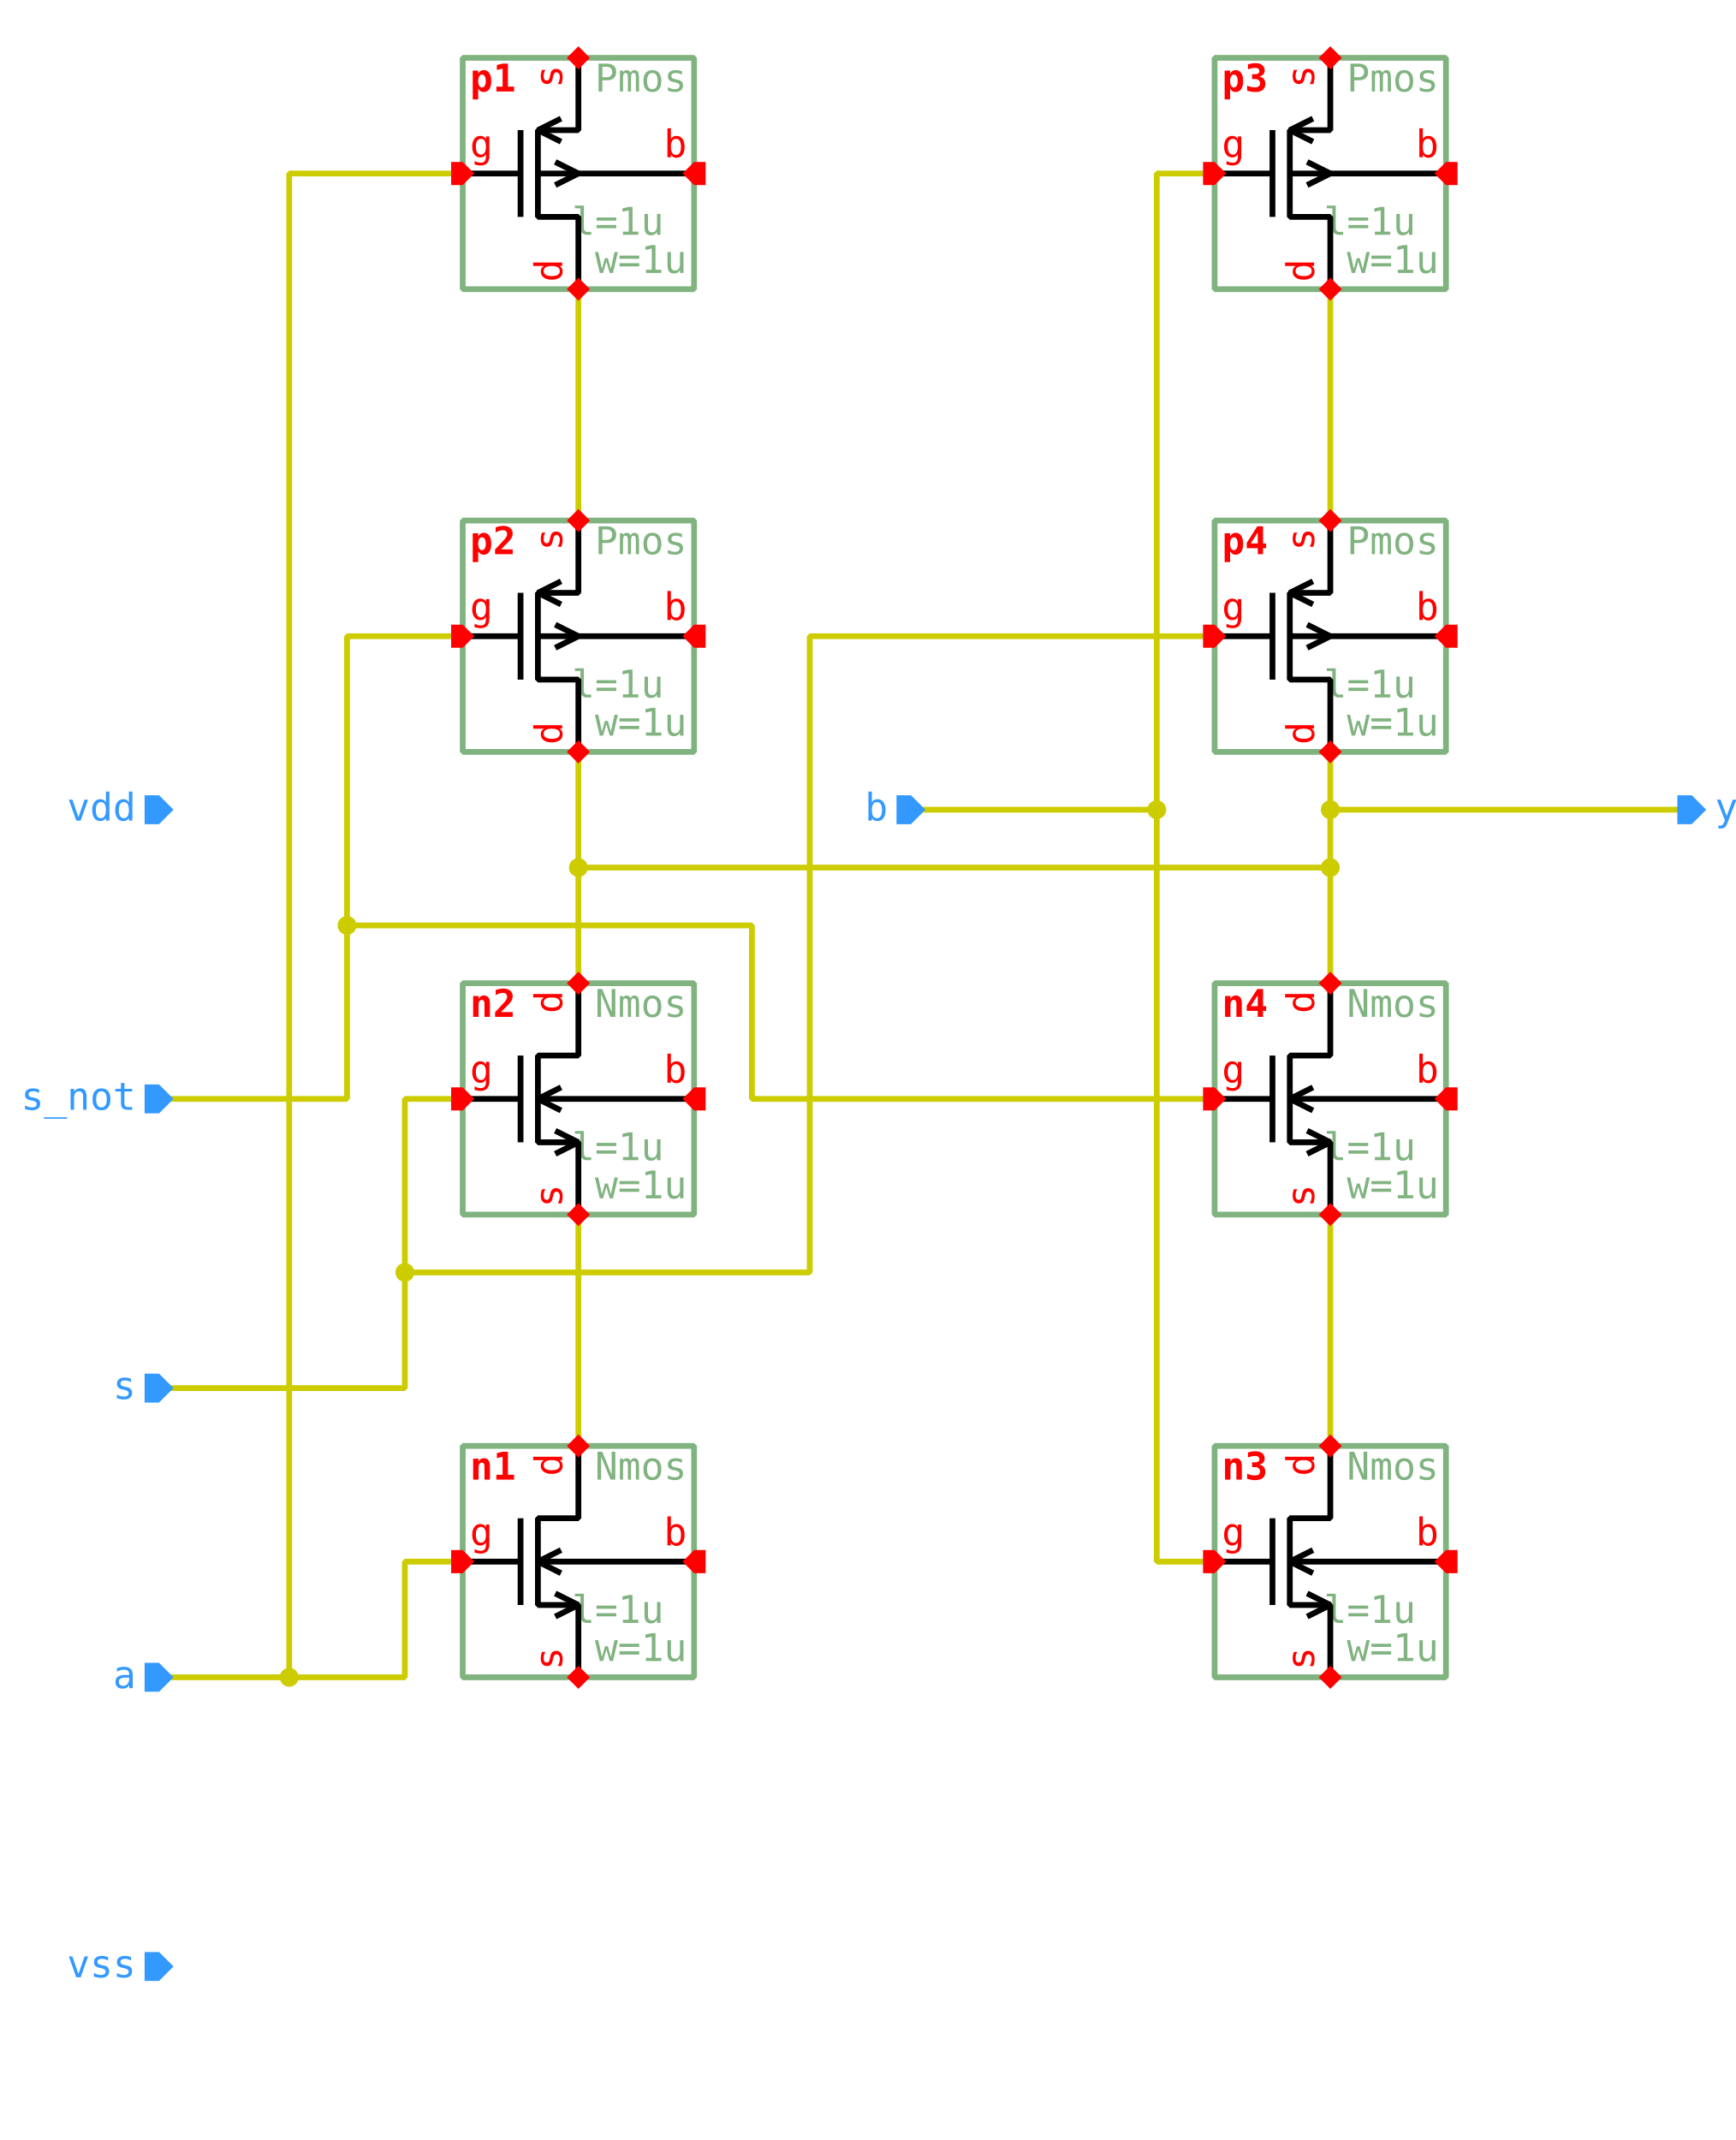
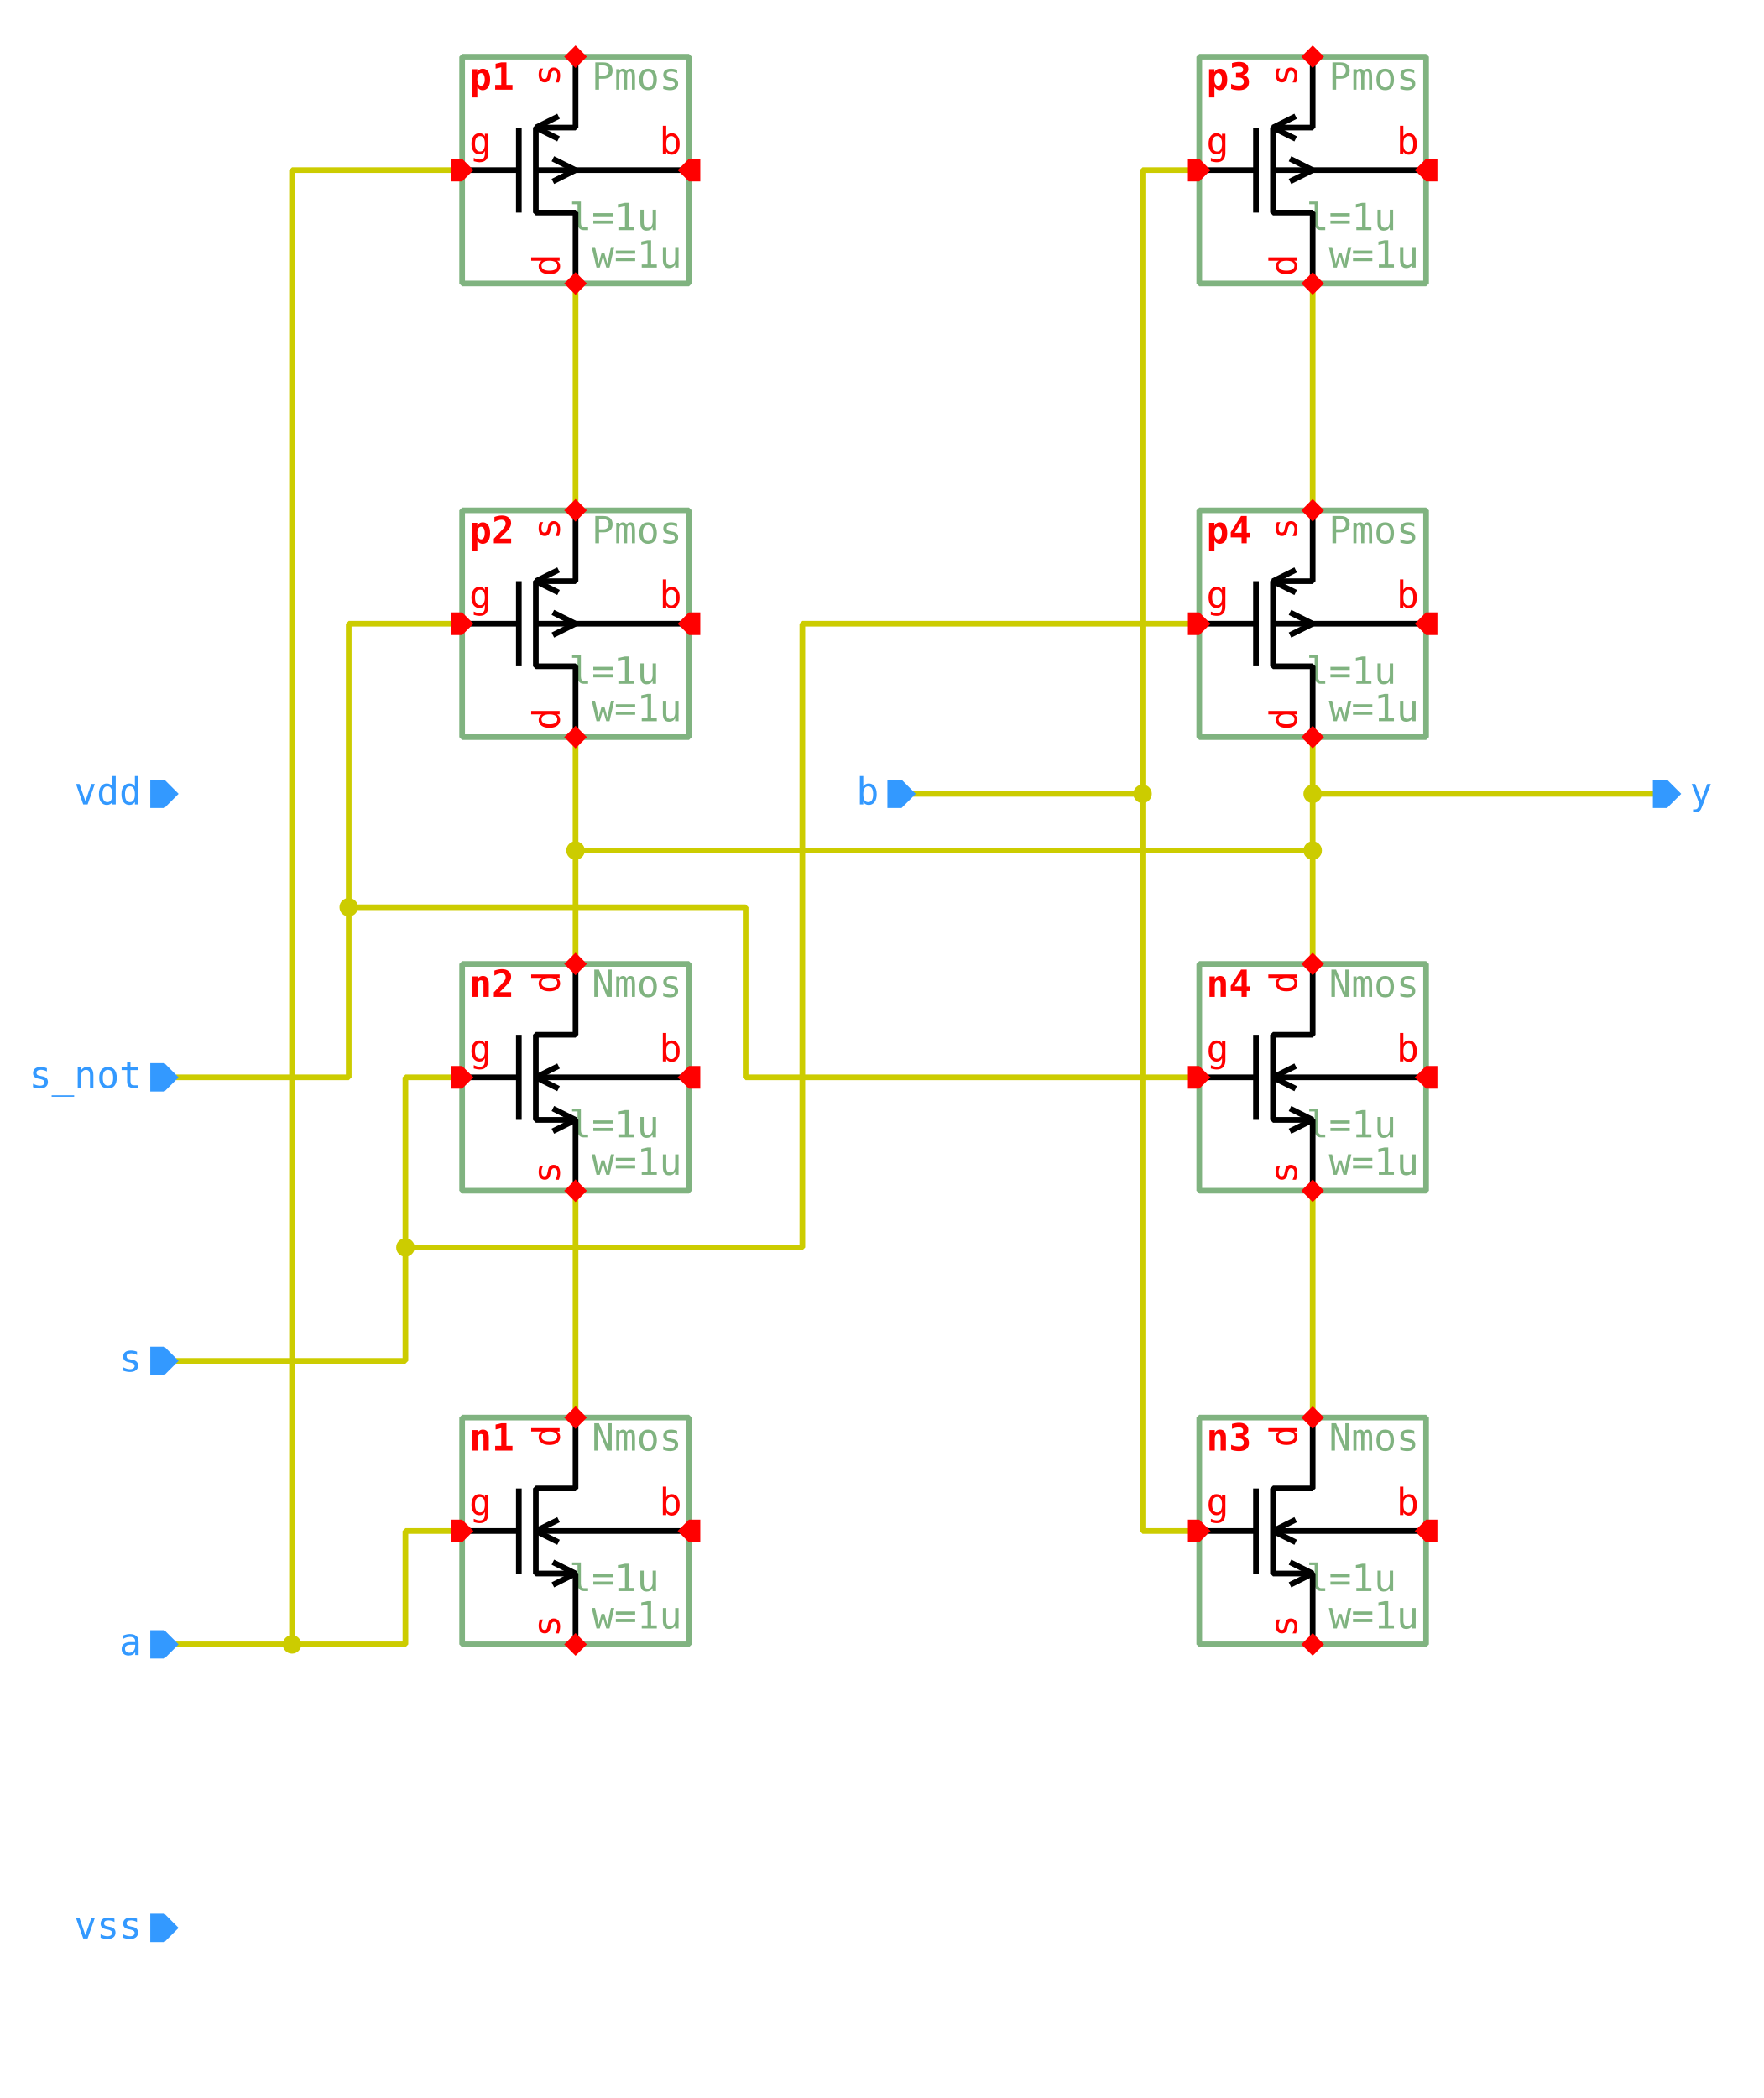
- <svg xmlns="http://www.w3.org/2000/svg" width="1050.0px" height="1295.0px" viewBox="-1.0 -1.0 30.0 37.0">
+ <svg xmlns="http://www.w3.org/2000/svg" width="1088.5px" height="1295.0px" viewBox="-1.15 -1.0 31.1 37.0">
  <style type="text/css">svg { stroke-linecap: butt; stroke-linejoin: bevel; } text { font-size: 11pt; font-family: "Inconsolata", monospace; font-stretch: 75%; } .instanceName { font-weight: bold; fill: #f00; } .pinLabel, .pinArrow { fill: #f00; } .params, .cellName { fill: #80b380; } .symbolOutline { stroke: #80b380; } .symbolPoly { stroke: #000; } .symbolOutline, .symbolPoly, .schemWire, .tapPoint { fill: none; stroke-width: 0.1; } .grid { fill: #ccc; } .schemWire, .tapPoint { stroke: #cc0; } .schemWire { stroke-linecap: square; } .connPoint, .tapPointLabel { fill: #cc0; } .portArrow, .portLabel { fill: #39f; }</style>
  <g transform="matrix(1 0 0 -1 0 35.0)">
    <path d="M28.0 22.0 L27.0 22.0 L22.0 22.0 L22.0 23.0" class="schemWire" />
    <path d="M22.0 22.0 L22.0 21.0 L22.0 19.0" class="schemWire" />
    <path d="M22.0 21.0 L9.0 21.0 L9.0 23.0" class="schemWire" />
    <path d="M9.0 21.0 L9.0 19.0" class="schemWire" />
    <path d="M2.0 7.0 L3.0 7.0 L4.0 7.0 L6.0 7.0 L6.0 9.0 L7.0 9.0" class="schemWire" />
    <path d="M4.0 7.0 L4.0 33.0 L7.0 33.0" class="schemWire" />
    <path d="M2.0 12.0 L3.0 12.0 L6.0 12.0 L6.0 14.0 L6.0 17.0 L7.0 17.0" class="schemWire" />
    <path d="M6.0 14.0 L13.0 14.0 L13.0 25.0 L20.0 25.0" class="schemWire" />
    <path d="M2.0 17.0 L3.0 17.0 L5.0 17.0 L5.0 20.0 L5.0 25.0 L7.0 25.0" class="schemWire" />
    <path d="M5.0 20.0 L12.0 20.0 L12.0 17.0 L20.0 17.0" class="schemWire" />
    <path d="M15.0 22.0 L16.0 22.0 L19.0 22.0 L19.0 33.0 L20.0 33.0" class="schemWire" />
    <path d="M19.0 22.0 L19.0 9.0 L20.0 9.0" class="schemWire" />
    <path d="M9.0 31.0 L9.0 27.0" class="schemWire" />
    <path d="M9.0 15.0 L9.0 11.0" class="schemWire" />
    <path d="M22.0 31.0 L22.0 27.0" class="schemWire" />
    <path d="M22.0 15.0 L22.0 11.0" class="schemWire" />
    <circle cx="9.0" cy="21.0" r="0.163" class="connPoint" />
    <circle cx="22.0" cy="21.0" r="0.163" class="connPoint" />
    <circle cx="22.0" cy="22.0" r="0.163" class="connPoint" />
    <circle cx="4.0" cy="7.0" r="0.163" class="connPoint" />
    <circle cx="19.0" cy="22.0" r="0.163" class="connPoint" />
    <circle cx="6.0" cy="14.0" r="0.163" class="connPoint" />
    <circle cx="5.0" cy="20.0" r="0.163" class="connPoint" />
    <g>
      <rect x="7.0" y="31.0" width="4.0" height="4.0" class="symbolOutline" />
      <text transform="matrix(0.045 0 0 -0.045 10.875 34.875)" dominant-baseline="hanging" text-anchor="end" class="cellName">Pmos</text>
      <text transform="matrix(0.045 0 0 -0.045 10.875 31.125)" dominant-baseline="ideographic" text-anchor="end" class="params">
        <tspan x="0" y="-1em">l=1u</tspan>
        <tspan x="0" y="0em">w=1u</tspan>
      </text>
      <text transform="matrix(0.045 0 0 -0.045 7.125 34.875)" dominant-baseline="hanging" text-anchor="start" class="instanceName">p1</text>
      <path d="M2.0 0.0 L2.0 1.25 L1.3 1.25 L1.3 2.75 L2.0 2.75 L2.0 4.0" transform="matrix(1 0 0 1 7.0 31.0)" class="symbolPoly" />
      <path d="M1.0 1.25 L1.0 2.75" transform="matrix(1 0 0 1 7.0 31.0)" class="symbolPoly" />
      <path d="M0.0 2.0 L1.0 2.0" transform="matrix(1 0 0 1 7.0 31.0)" class="symbolPoly" />
      <path d="M4.0 2.0 L1.3 2.0" transform="matrix(1 0 0 1 7.0 31.0)" class="symbolPoly" />
      <path d="M1.7 2.55 L1.3 2.75 L1.7 2.95" transform="matrix(1 0 0 1 7.0 31.0)" class="symbolPoly" />
      <path d="M1.6 1.8 L2.0 2.0 L1.6 2.2" transform="matrix(1 0 0 1 7.0 31.0)" class="symbolPoly" />
      <path d="M0 0 L0.2 -0.2 L0.2 -0.4 L0 -0.4 L-0.2 -0.4 L-0.2 -0.2 Z" transform="matrix(0 -1 1 0 7.2 33.0)" class="pinArrow" />
      <text transform="matrix(0.045 0 0 -0.045 7.125 33.125)" dominant-baseline="ideographic" text-anchor="start" class="pinLabel">g</text>
      <path d="M0 0 L0.2 -0.2 L0.2 -0.2 L0 -0.4 L-0.2 -0.2 L-0.2 -0.2 Z" transform="matrix(1 0 0 1 9.0 31.2)" class="pinArrow" />
      <text transform="matrix(0 0.045 0.045 0 8.875 31.125)" dominant-baseline="ideographic" text-anchor="start" class="pinLabel">d</text>
      <path d="M0 0 L0.2 -0.2 L0.2 -0.2 L0 -0.4 L-0.2 -0.2 L-0.2 -0.2 Z" transform="matrix(-1 0 0 -1 9.0 34.8)" class="pinArrow" />
      <text transform="matrix(0 0.045 0.045 0 8.875 34.875)" dominant-baseline="ideographic" text-anchor="end" class="pinLabel">s</text>
      <path d="M0 0 L0.2 -0.2 L0.2 -0.4 L0 -0.4 L-0.2 -0.4 L-0.2 -0.2 Z" transform="matrix(0 1 -1 0 10.8 33.0)" class="pinArrow" />
      <text transform="matrix(0.045 0 0 -0.045 10.875 33.125)" dominant-baseline="ideographic" text-anchor="end" class="pinLabel">b</text>
    </g>
    <g>
      <rect x="7.0" y="23.0" width="4.0" height="4.0" class="symbolOutline" />
      <text transform="matrix(0.045 0 0 -0.045 10.875 26.875)" dominant-baseline="hanging" text-anchor="end" class="cellName">Pmos</text>
      <text transform="matrix(0.045 0 0 -0.045 10.875 23.125)" dominant-baseline="ideographic" text-anchor="end" class="params">
        <tspan x="0" y="-1em">l=1u</tspan>
        <tspan x="0" y="0em">w=1u</tspan>
      </text>
      <text transform="matrix(0.045 0 0 -0.045 7.125 26.875)" dominant-baseline="hanging" text-anchor="start" class="instanceName">p2</text>
      <path d="M2.0 0.0 L2.0 1.25 L1.3 1.25 L1.3 2.75 L2.0 2.75 L2.0 4.0" transform="matrix(1 0 0 1 7.0 23.0)" class="symbolPoly" />
      <path d="M1.0 1.25 L1.0 2.75" transform="matrix(1 0 0 1 7.0 23.0)" class="symbolPoly" />
      <path d="M0.0 2.0 L1.0 2.0" transform="matrix(1 0 0 1 7.0 23.0)" class="symbolPoly" />
      <path d="M4.0 2.0 L1.3 2.0" transform="matrix(1 0 0 1 7.0 23.0)" class="symbolPoly" />
      <path d="M1.7 2.55 L1.3 2.75 L1.7 2.95" transform="matrix(1 0 0 1 7.0 23.0)" class="symbolPoly" />
      <path d="M1.6 1.8 L2.0 2.0 L1.6 2.2" transform="matrix(1 0 0 1 7.0 23.0)" class="symbolPoly" />
      <path d="M0 0 L0.2 -0.2 L0.2 -0.4 L0 -0.4 L-0.2 -0.4 L-0.2 -0.2 Z" transform="matrix(0 -1 1 0 7.2 25.0)" class="pinArrow" />
      <text transform="matrix(0.045 0 0 -0.045 7.125 25.125)" dominant-baseline="ideographic" text-anchor="start" class="pinLabel">g</text>
      <path d="M0 0 L0.2 -0.2 L0.2 -0.2 L0 -0.4 L-0.2 -0.2 L-0.2 -0.2 Z" transform="matrix(1 0 0 1 9.0 23.2)" class="pinArrow" />
      <text transform="matrix(0 0.045 0.045 0 8.875 23.125)" dominant-baseline="ideographic" text-anchor="start" class="pinLabel">d</text>
      <path d="M0 0 L0.2 -0.2 L0.2 -0.2 L0 -0.4 L-0.2 -0.2 L-0.2 -0.2 Z" transform="matrix(-1 0 0 -1 9.0 26.8)" class="pinArrow" />
      <text transform="matrix(0 0.045 0.045 0 8.875 26.875)" dominant-baseline="ideographic" text-anchor="end" class="pinLabel">s</text>
      <path d="M0 0 L0.2 -0.2 L0.2 -0.4 L0 -0.4 L-0.2 -0.4 L-0.2 -0.2 Z" transform="matrix(0 1 -1 0 10.8 25.0)" class="pinArrow" />
      <text transform="matrix(0.045 0 0 -0.045 10.875 25.125)" dominant-baseline="ideographic" text-anchor="end" class="pinLabel">b</text>
    </g>
    <g>
      <rect x="7.0" y="15.0" width="4.0" height="4.0" class="symbolOutline" />
      <text transform="matrix(0.045 0 0 -0.045 10.875 18.875)" dominant-baseline="hanging" text-anchor="end" class="cellName">Nmos</text>
      <text transform="matrix(0.045 0 0 -0.045 10.875 15.125)" dominant-baseline="ideographic" text-anchor="end" class="params">
        <tspan x="0" y="-1em">l=1u</tspan>
        <tspan x="0" y="0em">w=1u</tspan>
      </text>
      <text transform="matrix(0.045 0 0 -0.045 7.125 18.875)" dominant-baseline="hanging" text-anchor="start" class="instanceName">n2</text>
      <path d="M2.0 0.0 L2.0 1.25 L1.3 1.25 L1.3 2.75 L2.0 2.75 L2.0 4.0" transform="matrix(1 0 0 1 7.0 15.0)" class="symbolPoly" />
      <path d="M1.0 1.25 L1.0 2.75" transform="matrix(1 0 0 1 7.0 15.0)" class="symbolPoly" />
      <path d="M0.0 2.0 L1.0 2.0" transform="matrix(1 0 0 1 7.0 15.0)" class="symbolPoly" />
      <path d="M4.0 2.0 L1.3 2.0" transform="matrix(1 0 0 1 7.0 15.0)" class="symbolPoly" />
      <path d="M1.7 1.8 L1.3 2.0 L1.7 2.2" transform="matrix(1 0 0 1 7.0 15.0)" class="symbolPoly" />
      <path d="M1.6 1.05 L2.0 1.25 L1.6 1.45" transform="matrix(1 0 0 1 7.0 15.0)" class="symbolPoly" />
      <path d="M0 0 L0.2 -0.2 L0.2 -0.4 L0 -0.4 L-0.2 -0.4 L-0.2 -0.2 Z" transform="matrix(0 -1 1 0 7.2 17.0)" class="pinArrow" />
      <text transform="matrix(0.045 0 0 -0.045 7.125 17.125)" dominant-baseline="ideographic" text-anchor="start" class="pinLabel">g</text>
      <path d="M0 0 L0.2 -0.2 L0.2 -0.2 L0 -0.4 L-0.2 -0.2 L-0.2 -0.2 Z" transform="matrix(1 0 0 1 9.0 15.2)" class="pinArrow" />
      <text transform="matrix(0 0.045 0.045 0 8.875 15.125)" dominant-baseline="ideographic" text-anchor="start" class="pinLabel">s</text>
      <path d="M0 0 L0.2 -0.2 L0.2 -0.2 L0 -0.4 L-0.2 -0.2 L-0.2 -0.2 Z" transform="matrix(-1 0 0 -1 9.0 18.8)" class="pinArrow" />
      <text transform="matrix(0 0.045 0.045 0 8.875 18.875)" dominant-baseline="ideographic" text-anchor="end" class="pinLabel">d</text>
      <path d="M0 0 L0.2 -0.2 L0.2 -0.4 L0 -0.4 L-0.2 -0.4 L-0.2 -0.2 Z" transform="matrix(0 1 -1 0 10.8 17.0)" class="pinArrow" />
      <text transform="matrix(0.045 0 0 -0.045 10.875 17.125)" dominant-baseline="ideographic" text-anchor="end" class="pinLabel">b</text>
    </g>
    <g>
      <rect x="7.0" y="7.0" width="4.0" height="4.0" class="symbolOutline" />
      <text transform="matrix(0.045 0 0 -0.045 10.875 10.875)" dominant-baseline="hanging" text-anchor="end" class="cellName">Nmos</text>
      <text transform="matrix(0.045 0 0 -0.045 10.875 7.125)" dominant-baseline="ideographic" text-anchor="end" class="params">
        <tspan x="0" y="-1em">l=1u</tspan>
        <tspan x="0" y="0em">w=1u</tspan>
      </text>
      <text transform="matrix(0.045 0 0 -0.045 7.125 10.875)" dominant-baseline="hanging" text-anchor="start" class="instanceName">n1</text>
      <path d="M2.0 0.0 L2.0 1.25 L1.3 1.25 L1.3 2.75 L2.0 2.75 L2.0 4.0" transform="matrix(1 0 0 1 7.0 7.0)" class="symbolPoly" />
      <path d="M1.0 1.25 L1.0 2.75" transform="matrix(1 0 0 1 7.0 7.0)" class="symbolPoly" />
      <path d="M0.0 2.0 L1.0 2.0" transform="matrix(1 0 0 1 7.0 7.0)" class="symbolPoly" />
      <path d="M4.0 2.0 L1.3 2.0" transform="matrix(1 0 0 1 7.0 7.0)" class="symbolPoly" />
      <path d="M1.7 1.8 L1.3 2.0 L1.7 2.2" transform="matrix(1 0 0 1 7.0 7.0)" class="symbolPoly" />
      <path d="M1.6 1.05 L2.0 1.25 L1.6 1.45" transform="matrix(1 0 0 1 7.0 7.0)" class="symbolPoly" />
      <path d="M0 0 L0.2 -0.2 L0.2 -0.4 L0 -0.4 L-0.2 -0.4 L-0.2 -0.2 Z" transform="matrix(0 -1 1 0 7.2 9.0)" class="pinArrow" />
      <text transform="matrix(0.045 0 0 -0.045 7.125 9.125)" dominant-baseline="ideographic" text-anchor="start" class="pinLabel">g</text>
      <path d="M0 0 L0.2 -0.2 L0.2 -0.2 L0 -0.4 L-0.2 -0.2 L-0.2 -0.2 Z" transform="matrix(1 0 0 1 9.0 7.2)" class="pinArrow" />
      <text transform="matrix(0 0.045 0.045 0 8.875 7.125)" dominant-baseline="ideographic" text-anchor="start" class="pinLabel">s</text>
      <path d="M0 0 L0.2 -0.2 L0.2 -0.2 L0 -0.4 L-0.2 -0.2 L-0.2 -0.2 Z" transform="matrix(-1 0 0 -1 9.0 10.8)" class="pinArrow" />
      <text transform="matrix(0 0.045 0.045 0 8.875 10.875)" dominant-baseline="ideographic" text-anchor="end" class="pinLabel">d</text>
      <path d="M0 0 L0.2 -0.2 L0.2 -0.4 L0 -0.4 L-0.2 -0.4 L-0.2 -0.2 Z" transform="matrix(0 1 -1 0 10.8 9.0)" class="pinArrow" />
      <text transform="matrix(0.045 0 0 -0.045 10.875 9.125)" dominant-baseline="ideographic" text-anchor="end" class="pinLabel">b</text>
    </g>
    <g>
      <rect x="20.0" y="31.0" width="4.0" height="4.0" class="symbolOutline" />
      <text transform="matrix(0.045 0 0 -0.045 23.875 34.875)" dominant-baseline="hanging" text-anchor="end" class="cellName">Pmos</text>
      <text transform="matrix(0.045 0 0 -0.045 23.875 31.125)" dominant-baseline="ideographic" text-anchor="end" class="params">
        <tspan x="0" y="-1em">l=1u</tspan>
        <tspan x="0" y="0em">w=1u</tspan>
      </text>
      <text transform="matrix(0.045 0 0 -0.045 20.125 34.875)" dominant-baseline="hanging" text-anchor="start" class="instanceName">p3</text>
      <path d="M2.0 0.0 L2.0 1.25 L1.3 1.25 L1.3 2.75 L2.0 2.75 L2.0 4.0" transform="matrix(1 0 0 1 20.0 31.0)" class="symbolPoly" />
      <path d="M1.0 1.25 L1.0 2.75" transform="matrix(1 0 0 1 20.0 31.0)" class="symbolPoly" />
      <path d="M0.0 2.0 L1.0 2.0" transform="matrix(1 0 0 1 20.0 31.0)" class="symbolPoly" />
      <path d="M4.0 2.0 L1.3 2.0" transform="matrix(1 0 0 1 20.0 31.0)" class="symbolPoly" />
      <path d="M1.7 2.55 L1.3 2.75 L1.7 2.95" transform="matrix(1 0 0 1 20.0 31.0)" class="symbolPoly" />
      <path d="M1.6 1.8 L2.0 2.0 L1.6 2.2" transform="matrix(1 0 0 1 20.0 31.0)" class="symbolPoly" />
      <path d="M0 0 L0.2 -0.2 L0.2 -0.4 L0 -0.4 L-0.2 -0.4 L-0.2 -0.2 Z" transform="matrix(0 -1 1 0 20.2 33.0)" class="pinArrow" />
      <text transform="matrix(0.045 0 0 -0.045 20.125 33.125)" dominant-baseline="ideographic" text-anchor="start" class="pinLabel">g</text>
      <path d="M0 0 L0.2 -0.2 L0.2 -0.2 L0 -0.4 L-0.2 -0.2 L-0.2 -0.2 Z" transform="matrix(1 0 0 1 22.0 31.2)" class="pinArrow" />
      <text transform="matrix(0 0.045 0.045 0 21.875 31.125)" dominant-baseline="ideographic" text-anchor="start" class="pinLabel">d</text>
      <path d="M0 0 L0.2 -0.2 L0.2 -0.2 L0 -0.4 L-0.2 -0.2 L-0.2 -0.2 Z" transform="matrix(-1 0 0 -1 22.0 34.8)" class="pinArrow" />
      <text transform="matrix(0 0.045 0.045 0 21.875 34.875)" dominant-baseline="ideographic" text-anchor="end" class="pinLabel">s</text>
      <path d="M0 0 L0.2 -0.2 L0.2 -0.4 L0 -0.4 L-0.2 -0.4 L-0.2 -0.2 Z" transform="matrix(0 1 -1 0 23.8 33.0)" class="pinArrow" />
      <text transform="matrix(0.045 0 0 -0.045 23.875 33.125)" dominant-baseline="ideographic" text-anchor="end" class="pinLabel">b</text>
    </g>
    <g>
      <rect x="20.0" y="23.0" width="4.0" height="4.0" class="symbolOutline" />
      <text transform="matrix(0.045 0 0 -0.045 23.875 26.875)" dominant-baseline="hanging" text-anchor="end" class="cellName">Pmos</text>
      <text transform="matrix(0.045 0 0 -0.045 23.875 23.125)" dominant-baseline="ideographic" text-anchor="end" class="params">
        <tspan x="0" y="-1em">l=1u</tspan>
        <tspan x="0" y="0em">w=1u</tspan>
      </text>
      <text transform="matrix(0.045 0 0 -0.045 20.125 26.875)" dominant-baseline="hanging" text-anchor="start" class="instanceName">p4</text>
      <path d="M2.0 0.0 L2.0 1.25 L1.3 1.25 L1.3 2.75 L2.0 2.75 L2.0 4.0" transform="matrix(1 0 0 1 20.0 23.0)" class="symbolPoly" />
      <path d="M1.0 1.25 L1.0 2.75" transform="matrix(1 0 0 1 20.0 23.0)" class="symbolPoly" />
      <path d="M0.0 2.0 L1.0 2.0" transform="matrix(1 0 0 1 20.0 23.0)" class="symbolPoly" />
      <path d="M4.0 2.0 L1.3 2.0" transform="matrix(1 0 0 1 20.0 23.0)" class="symbolPoly" />
      <path d="M1.7 2.55 L1.3 2.75 L1.7 2.95" transform="matrix(1 0 0 1 20.0 23.0)" class="symbolPoly" />
      <path d="M1.6 1.8 L2.0 2.0 L1.6 2.2" transform="matrix(1 0 0 1 20.0 23.0)" class="symbolPoly" />
      <path d="M0 0 L0.2 -0.2 L0.2 -0.4 L0 -0.4 L-0.2 -0.4 L-0.2 -0.2 Z" transform="matrix(0 -1 1 0 20.2 25.0)" class="pinArrow" />
      <text transform="matrix(0.045 0 0 -0.045 20.125 25.125)" dominant-baseline="ideographic" text-anchor="start" class="pinLabel">g</text>
      <path d="M0 0 L0.2 -0.2 L0.2 -0.2 L0 -0.4 L-0.2 -0.2 L-0.2 -0.2 Z" transform="matrix(1 0 0 1 22.0 23.2)" class="pinArrow" />
      <text transform="matrix(0 0.045 0.045 0 21.875 23.125)" dominant-baseline="ideographic" text-anchor="start" class="pinLabel">d</text>
      <path d="M0 0 L0.2 -0.2 L0.2 -0.2 L0 -0.4 L-0.2 -0.2 L-0.2 -0.2 Z" transform="matrix(-1 0 0 -1 22.0 26.8)" class="pinArrow" />
      <text transform="matrix(0 0.045 0.045 0 21.875 26.875)" dominant-baseline="ideographic" text-anchor="end" class="pinLabel">s</text>
      <path d="M0 0 L0.2 -0.2 L0.2 -0.4 L0 -0.4 L-0.2 -0.4 L-0.2 -0.2 Z" transform="matrix(0 1 -1 0 23.8 25.0)" class="pinArrow" />
      <text transform="matrix(0.045 0 0 -0.045 23.875 25.125)" dominant-baseline="ideographic" text-anchor="end" class="pinLabel">b</text>
    </g>
    <g>
      <rect x="20.0" y="15.0" width="4.0" height="4.0" class="symbolOutline" />
      <text transform="matrix(0.045 0 0 -0.045 23.875 18.875)" dominant-baseline="hanging" text-anchor="end" class="cellName">Nmos</text>
      <text transform="matrix(0.045 0 0 -0.045 23.875 15.125)" dominant-baseline="ideographic" text-anchor="end" class="params">
        <tspan x="0" y="-1em">l=1u</tspan>
        <tspan x="0" y="0em">w=1u</tspan>
      </text>
      <text transform="matrix(0.045 0 0 -0.045 20.125 18.875)" dominant-baseline="hanging" text-anchor="start" class="instanceName">n4</text>
      <path d="M2.0 0.0 L2.0 1.25 L1.3 1.25 L1.3 2.75 L2.0 2.75 L2.0 4.0" transform="matrix(1 0 0 1 20.0 15.0)" class="symbolPoly" />
      <path d="M1.0 1.25 L1.0 2.75" transform="matrix(1 0 0 1 20.0 15.0)" class="symbolPoly" />
      <path d="M0.0 2.0 L1.0 2.0" transform="matrix(1 0 0 1 20.0 15.0)" class="symbolPoly" />
      <path d="M4.0 2.0 L1.3 2.0" transform="matrix(1 0 0 1 20.0 15.0)" class="symbolPoly" />
      <path d="M1.7 1.8 L1.3 2.0 L1.7 2.2" transform="matrix(1 0 0 1 20.0 15.0)" class="symbolPoly" />
      <path d="M1.6 1.05 L2.0 1.25 L1.6 1.45" transform="matrix(1 0 0 1 20.0 15.0)" class="symbolPoly" />
      <path d="M0 0 L0.2 -0.2 L0.2 -0.4 L0 -0.4 L-0.2 -0.4 L-0.2 -0.2 Z" transform="matrix(0 -1 1 0 20.2 17.0)" class="pinArrow" />
      <text transform="matrix(0.045 0 0 -0.045 20.125 17.125)" dominant-baseline="ideographic" text-anchor="start" class="pinLabel">g</text>
      <path d="M0 0 L0.2 -0.2 L0.2 -0.2 L0 -0.4 L-0.2 -0.2 L-0.2 -0.2 Z" transform="matrix(1 0 0 1 22.0 15.2)" class="pinArrow" />
      <text transform="matrix(0 0.045 0.045 0 21.875 15.125)" dominant-baseline="ideographic" text-anchor="start" class="pinLabel">s</text>
      <path d="M0 0 L0.2 -0.2 L0.2 -0.2 L0 -0.4 L-0.2 -0.2 L-0.2 -0.2 Z" transform="matrix(-1 0 0 -1 22.0 18.8)" class="pinArrow" />
      <text transform="matrix(0 0.045 0.045 0 21.875 18.875)" dominant-baseline="ideographic" text-anchor="end" class="pinLabel">d</text>
      <path d="M0 0 L0.2 -0.2 L0.2 -0.4 L0 -0.4 L-0.2 -0.4 L-0.2 -0.2 Z" transform="matrix(0 1 -1 0 23.8 17.0)" class="pinArrow" />
      <text transform="matrix(0.045 0 0 -0.045 23.875 17.125)" dominant-baseline="ideographic" text-anchor="end" class="pinLabel">b</text>
    </g>
    <g>
      <rect x="20.0" y="7.0" width="4.0" height="4.0" class="symbolOutline" />
      <text transform="matrix(0.045 0 0 -0.045 23.875 10.875)" dominant-baseline="hanging" text-anchor="end" class="cellName">Nmos</text>
      <text transform="matrix(0.045 0 0 -0.045 23.875 7.125)" dominant-baseline="ideographic" text-anchor="end" class="params">
        <tspan x="0" y="-1em">l=1u</tspan>
        <tspan x="0" y="0em">w=1u</tspan>
      </text>
      <text transform="matrix(0.045 0 0 -0.045 20.125 10.875)" dominant-baseline="hanging" text-anchor="start" class="instanceName">n3</text>
      <path d="M2.0 0.0 L2.0 1.25 L1.3 1.25 L1.3 2.75 L2.0 2.75 L2.0 4.0" transform="matrix(1 0 0 1 20.0 7.0)" class="symbolPoly" />
      <path d="M1.0 1.25 L1.0 2.75" transform="matrix(1 0 0 1 20.0 7.0)" class="symbolPoly" />
      <path d="M0.0 2.0 L1.0 2.0" transform="matrix(1 0 0 1 20.0 7.0)" class="symbolPoly" />
      <path d="M4.0 2.0 L1.3 2.0" transform="matrix(1 0 0 1 20.0 7.0)" class="symbolPoly" />
      <path d="M1.7 1.8 L1.3 2.0 L1.7 2.2" transform="matrix(1 0 0 1 20.0 7.0)" class="symbolPoly" />
      <path d="M1.6 1.05 L2.0 1.25 L1.6 1.45" transform="matrix(1 0 0 1 20.0 7.0)" class="symbolPoly" />
      <path d="M0 0 L0.2 -0.2 L0.2 -0.4 L0 -0.4 L-0.2 -0.4 L-0.2 -0.2 Z" transform="matrix(0 -1 1 0 20.2 9.0)" class="pinArrow" />
      <text transform="matrix(0.045 0 0 -0.045 20.125 9.125)" dominant-baseline="ideographic" text-anchor="start" class="pinLabel">g</text>
      <path d="M0 0 L0.2 -0.2 L0.2 -0.2 L0 -0.4 L-0.2 -0.2 L-0.2 -0.2 Z" transform="matrix(1 0 0 1 22.0 7.2)" class="pinArrow" />
      <text transform="matrix(0 0.045 0.045 0 21.875 7.125)" dominant-baseline="ideographic" text-anchor="start" class="pinLabel">s</text>
      <path d="M0 0 L0.2 -0.2 L0.2 -0.2 L0 -0.4 L-0.2 -0.2 L-0.2 -0.2 Z" transform="matrix(-1 0 0 -1 22.0 10.8)" class="pinArrow" />
      <text transform="matrix(0 0.045 0.045 0 21.875 10.875)" dominant-baseline="ideographic" text-anchor="end" class="pinLabel">d</text>
      <path d="M0 0 L0.2 -0.2 L0.2 -0.4 L0 -0.4 L-0.2 -0.4 L-0.2 -0.2 Z" transform="matrix(0 1 -1 0 23.8 9.0)" class="pinArrow" />
      <text transform="matrix(0.045 0 0 -0.045 23.875 9.125)" dominant-baseline="ideographic" text-anchor="end" class="pinLabel">b</text>
    </g>
    <g>
      <path d="M0 0 L0.25 0 L0.25 -0.25 L0 -0.5 L-0.25 -0.25 L-0.25 0 Z" transform="matrix(0 1 -1 0 28.0 22.0)" class="portArrow" />
      <text transform="matrix(0.045 0 0 -0.045 28.65 22.0)" dominant-baseline="middle" text-anchor="start" class="portLabel">y</text>
    </g>
    <g>
      <path d="M0 0 L0.25 -0.25 L0.25 -0.5 L0 -0.5 L-0.25 -0.5 L-0.25 -0.25 Z" transform="matrix(0 -1 1 0 2.0 7.0)" class="portArrow" />
      <text transform="matrix(0.045 0 0 -0.045 1.35 7.0)" dominant-baseline="middle" text-anchor="end" class="portLabel">a</text>
    </g>
    <g>
      <path d="M0 0 L0.25 -0.25 L0.25 -0.5 L0 -0.5 L-0.25 -0.5 L-0.25 -0.25 Z" transform="matrix(0 -1 1 0 15.0 22.0)" class="portArrow" />
      <text transform="matrix(0.045 0 0 -0.045 14.35 22.0)" dominant-baseline="middle" text-anchor="end" class="portLabel">b</text>
    </g>
    <g>
      <path d="M0 0 L0.25 -0.25 L0.25 -0.5 L0 -0.5 L-0.25 -0.5 L-0.25 -0.25 Z" transform="matrix(0 -1 1 0 2.0 22.0)" class="portArrow" />
      <text transform="matrix(0.045 0 0 -0.045 1.35 22.0)" dominant-baseline="middle" text-anchor="end" class="portLabel">vdd</text>
    </g>
    <g>
      <path d="M0 0 L0.25 -0.25 L0.25 -0.5 L0 -0.5 L-0.25 -0.5 L-0.25 -0.25 Z" transform="matrix(0 -1 1 0 2.0 2.0)" class="portArrow" />
      <text transform="matrix(0.045 0 0 -0.045 1.35 2.0)" dominant-baseline="middle" text-anchor="end" class="portLabel">vss</text>
    </g>
    <g>
      <path d="M0 0 L0.25 -0.25 L0.25 -0.5 L0 -0.5 L-0.25 -0.5 L-0.25 -0.25 Z" transform="matrix(0 -1 1 0 2.0 12.0)" class="portArrow" />
      <text transform="matrix(0.045 0 0 -0.045 1.35 12.0)" dominant-baseline="middle" text-anchor="end" class="portLabel">s</text>
    </g>
    <g>
      <path d="M0 0 L0.25 -0.25 L0.25 -0.5 L0 -0.5 L-0.25 -0.5 L-0.25 -0.25 Z" transform="matrix(0 -1 1 0 2.0 17.0)" class="portArrow" />
      <text transform="matrix(0.045 0 0 -0.045 1.35 17.0)" dominant-baseline="middle" text-anchor="end" class="portLabel">s_not</text>
    </g>
  </g>
</svg>
